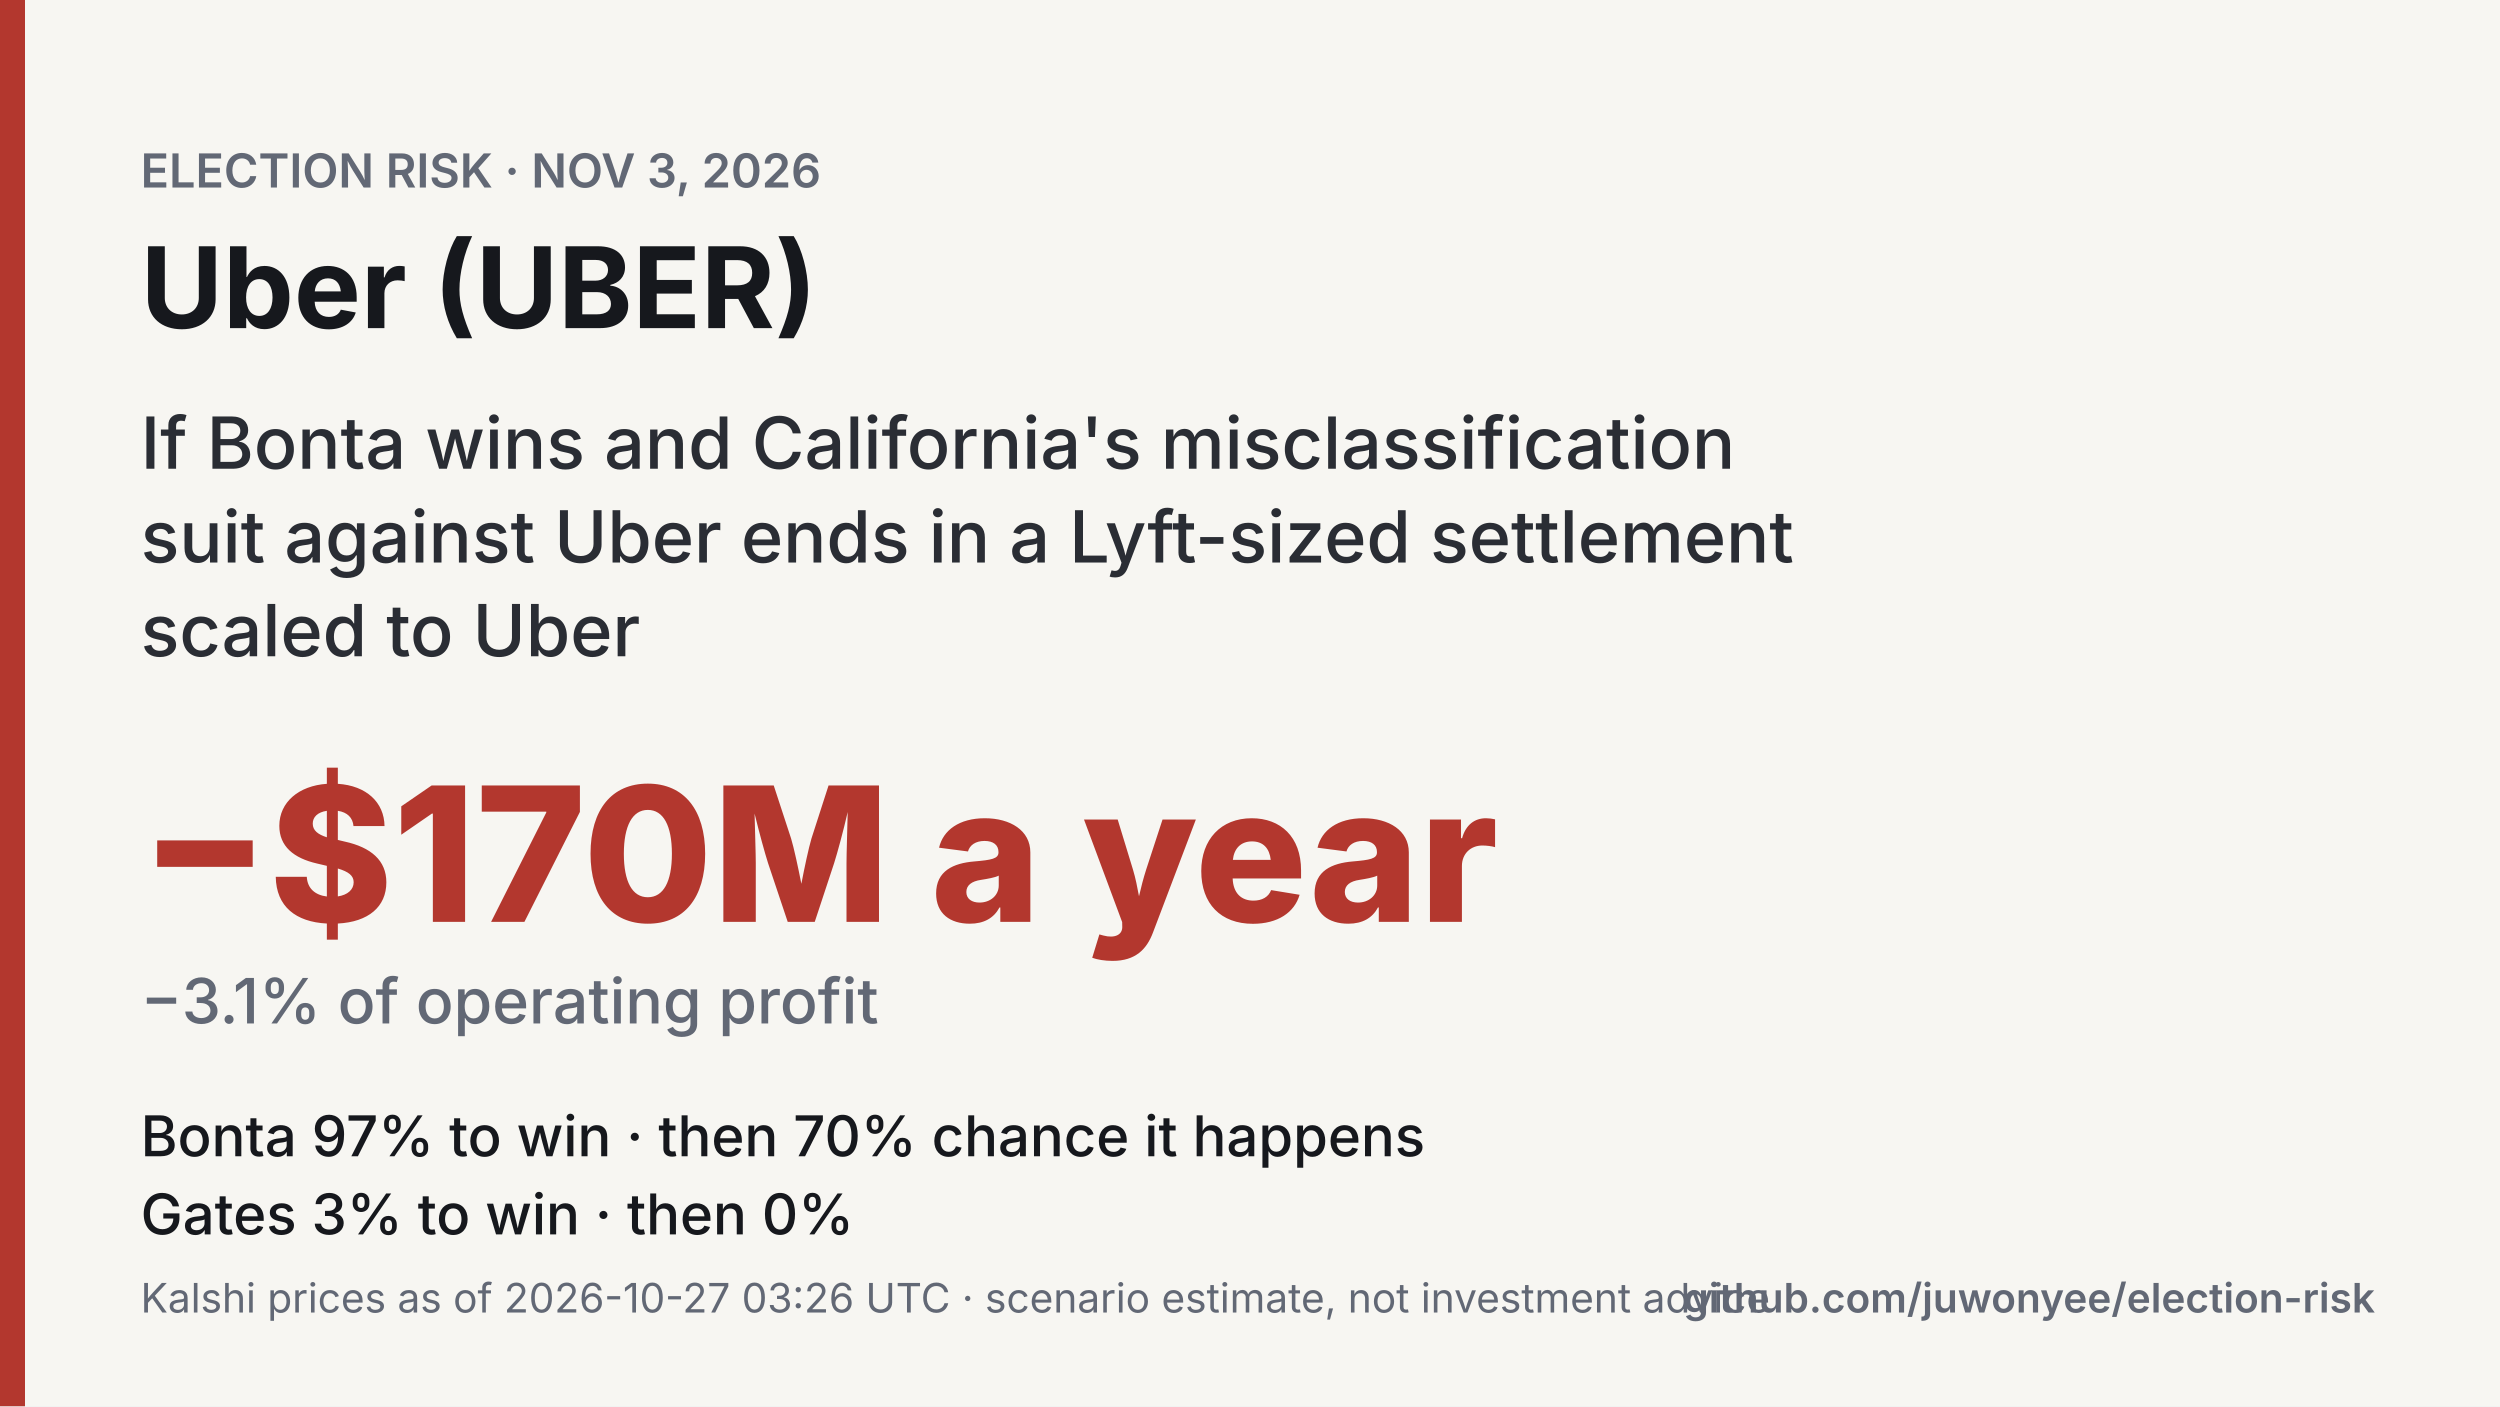
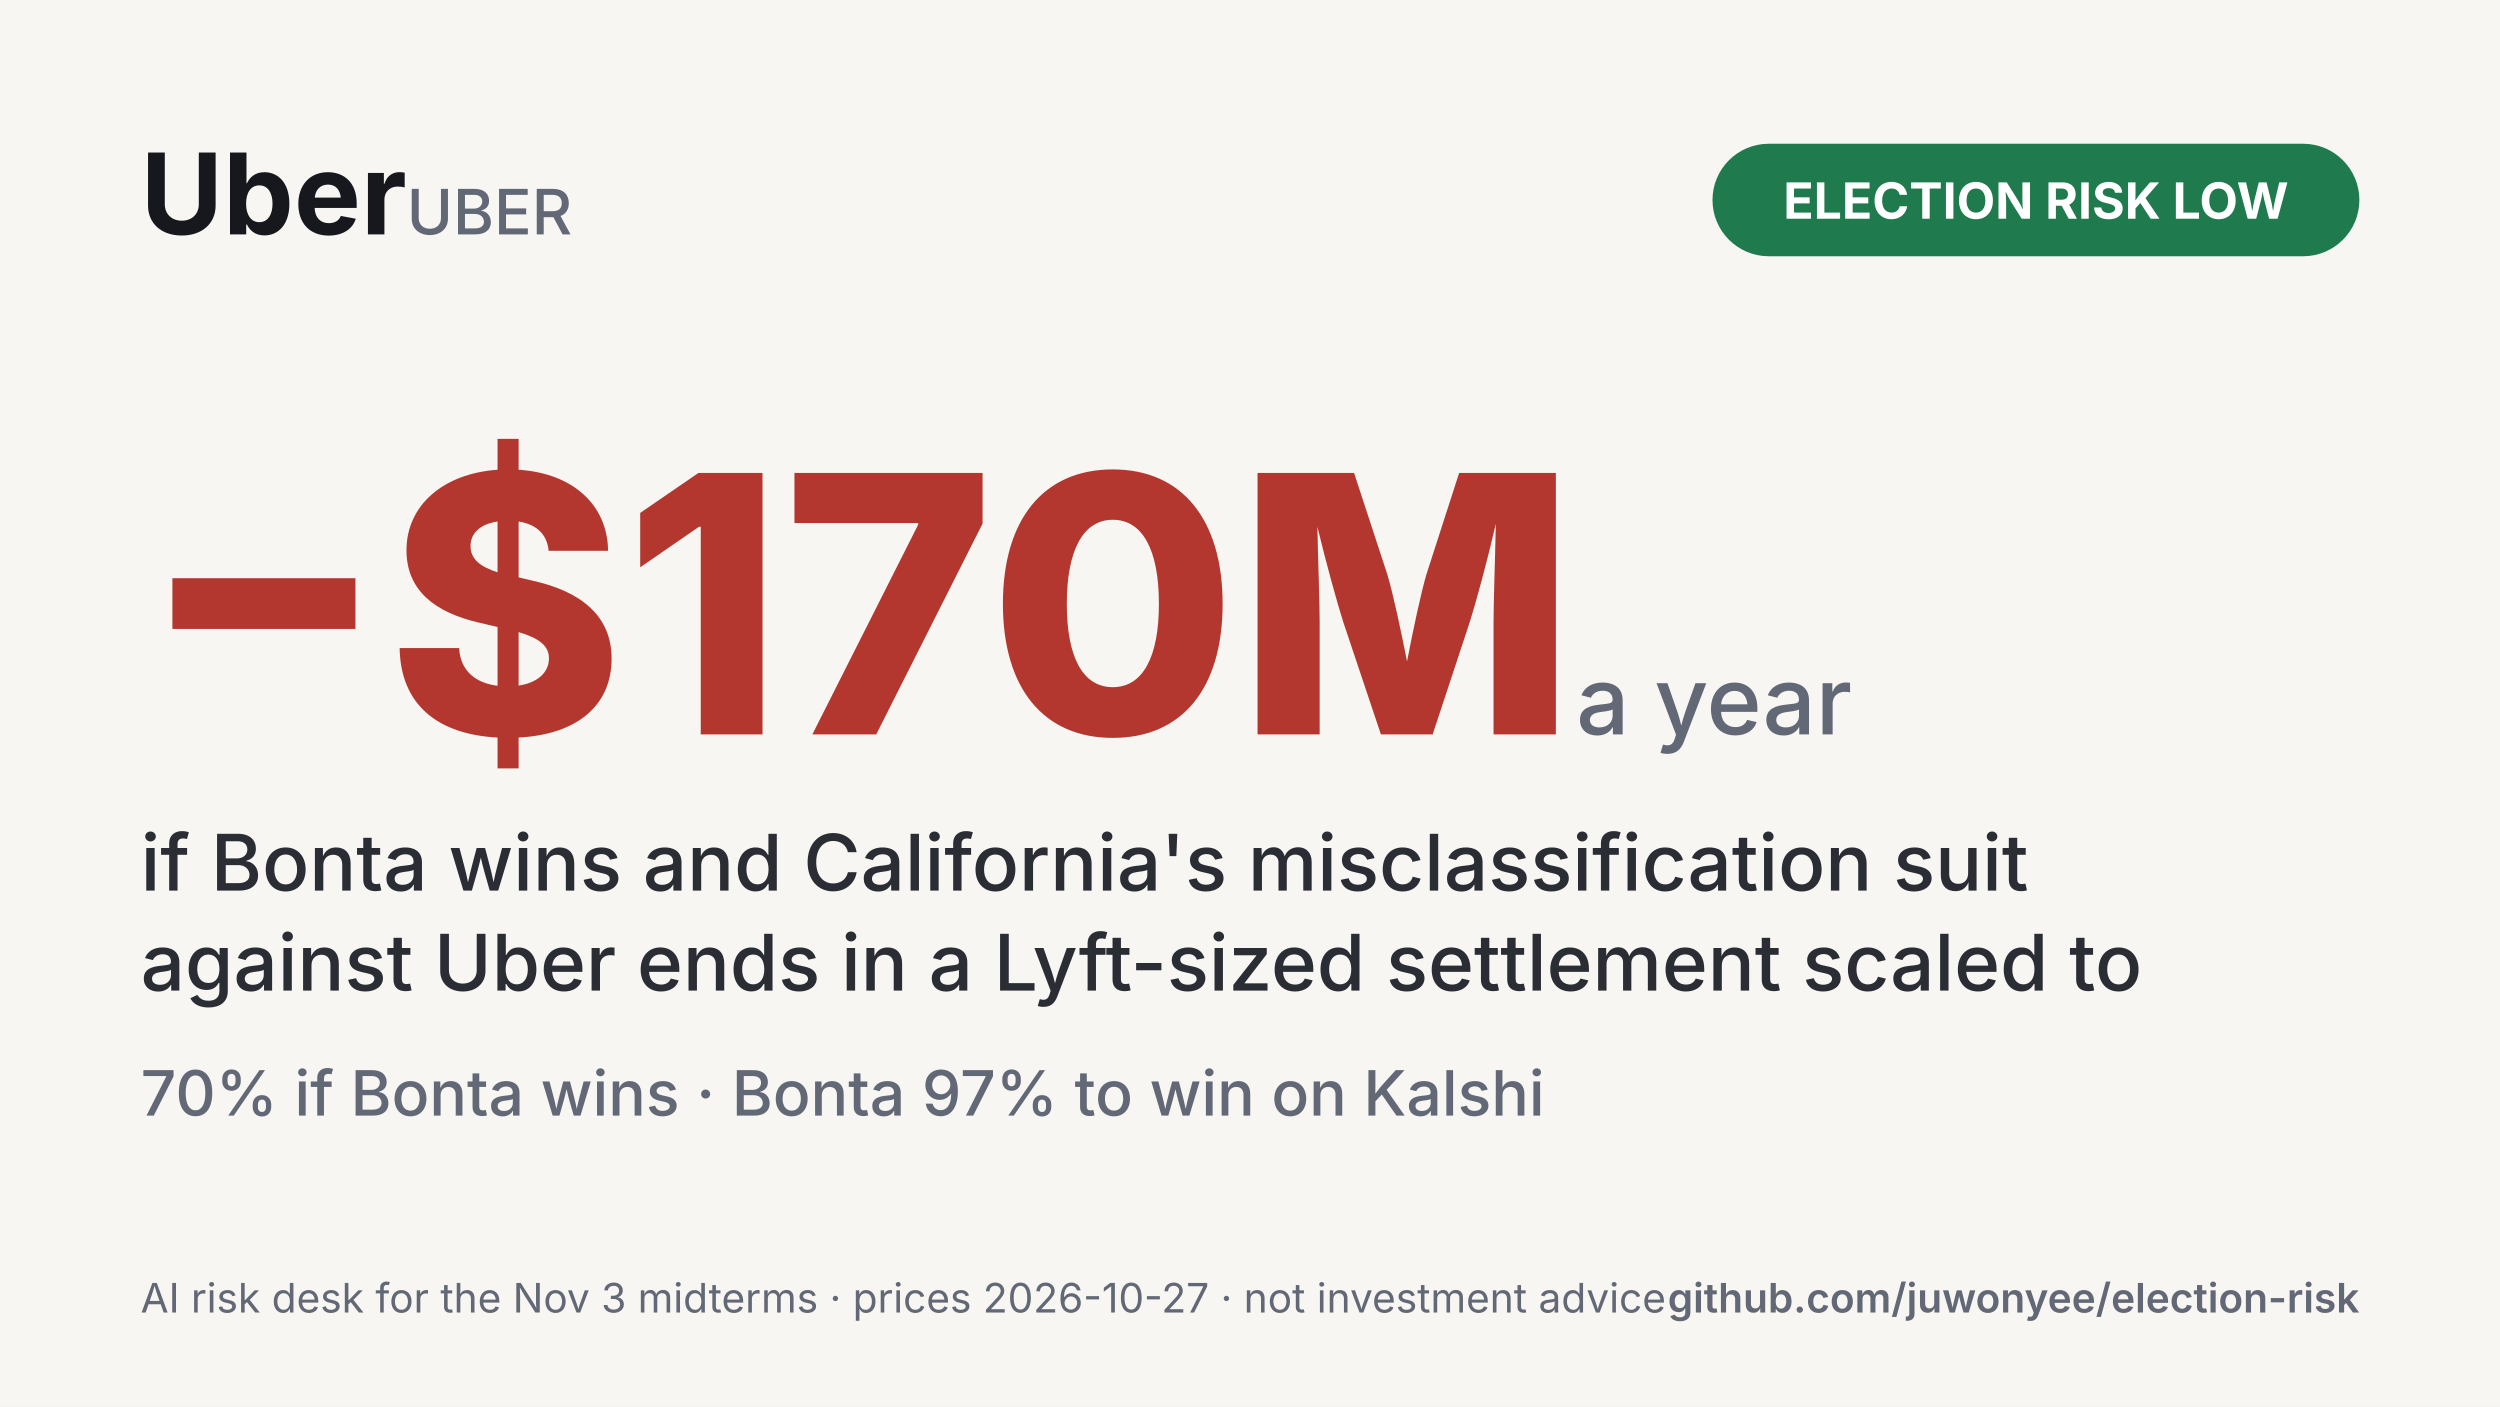
<svg xmlns="http://www.w3.org/2000/svg" width="1600" height="900" viewBox="0 0 1600 900">
  <rect width="1600" height="900" fill="#f7f6f2" />
-   <rect x="0" y="0" width="16" height="900" fill="#b3372e" />
-   <text x="90" y="120" font-family="-apple-system,Segoe UI,Inter,Roboto,Helvetica,Arial,sans-serif" font-size="30" font-weight="600" fill="#626875" text-anchor="start">ELECTION RISK  ·  NOV 3, 2026</text>
-   <text x="90" y="210" font-family="-apple-system,Segoe UI,Inter,Roboto,Helvetica,Arial,sans-serif" font-size="72" font-weight="750" fill="#16181d" text-anchor="start">Uber (UBER)</text>
-   <text x="90" y="300" font-family="-apple-system,Segoe UI,Inter,Roboto,Helvetica,Arial,sans-serif" font-size="46" font-weight="500" fill="#2a2d34" text-anchor="start">If Bonta wins and California's misclassification</text>
-   <text x="90" y="360" font-family="-apple-system,Segoe UI,Inter,Roboto,Helvetica,Arial,sans-serif" font-size="46" font-weight="500" fill="#2a2d34" text-anchor="start">suit against Uber ends in a Lyft-sized settlement</text>
-   <text x="90" y="420" font-family="-apple-system,Segoe UI,Inter,Roboto,Helvetica,Arial,sans-serif" font-size="46" font-weight="500" fill="#2a2d34" text-anchor="start">scaled to Uber</text>
-   <text x="90" y="590" font-family="-apple-system,Segoe UI,Inter,Roboto,Helvetica,Arial,sans-serif" font-size="120" font-weight="800" fill="#b3372e" text-anchor="start">−$170M a year</text>
-   <text x="90" y="655" font-family="-apple-system,Segoe UI,Inter,Roboto,Helvetica,Arial,sans-serif" font-size="40" font-weight="500" fill="#626875" text-anchor="start">−3.1% of operating profit</text>
-   <text x="90" y="740" font-family="-apple-system,Segoe UI,Inter,Roboto,Helvetica,Arial,sans-serif" font-size="36" font-weight="500" fill="#16181d" text-anchor="start">Bonta 97% to win  ·  then 70% chance it happens</text>
-   <text x="90" y="790" font-family="-apple-system,Segoe UI,Inter,Roboto,Helvetica,Arial,sans-serif" font-size="36" font-weight="500" fill="#16181d" text-anchor="start">Gates 3% to win  ·  then 0%</text>
-   <text x="90" y="840" font-family="-apple-system,Segoe UI,Inter,Roboto,Helvetica,Arial,sans-serif" font-size="26" font-weight="400" fill="#626875" text-anchor="start">Kalshi prices as of 2026-10-27 03:26 UTC  ·  scenario estimate, not investment advice</text>
-   <text x="1520" y="840" font-family="-apple-system,Segoe UI,Inter,Roboto,Helvetica,Arial,sans-serif" font-size="26" font-weight="600" fill="#626875" text-anchor="end">github.com/juwonyee/election-risk</text>
+   <text x="90" y="150" font-family="-apple-system,Segoe UI,Inter,Roboto,Helvetica,Arial,sans-serif" font-size="72" font-weight="750" fill="#16181d" text-anchor="start">Uber<tspan fill="#626875" font-size="40" font-weight="500">  UBER</tspan>
+   </text>
+   <rect x="1096" y="92" width="414" height="72" rx="36" fill="#1f7a4d" />
+   <text x="1303.0" y="140" font-family="-apple-system,Segoe UI,Inter,Roboto,Helvetica,Arial,sans-serif" font-size="32" font-weight="700" fill="#ffffff" text-anchor="middle">ELECTION RISK  LOW</text>
+   <text x="90" y="470" font-family="-apple-system,Segoe UI,Inter,Roboto,Helvetica,Arial,sans-serif" font-size="230" font-weight="800" fill="#b3372e" text-anchor="start">−$170M<tspan fill="#626875" font-size="60" font-weight="500"> a year</tspan>
+   </text>
+   <text x="90" y="570" font-family="-apple-system,Segoe UI,Inter,Roboto,Helvetica,Arial,sans-serif" font-size="50" font-weight="500" fill="#2a2d34" text-anchor="start">if Bonta wins and California's misclassification suit</text>
+   <text x="90" y="634" font-family="-apple-system,Segoe UI,Inter,Roboto,Helvetica,Arial,sans-serif" font-size="50" font-weight="500" fill="#2a2d34" text-anchor="start">against Uber ends in a Lyft-sized settlement scaled to</text>
+   <text x="90" y="714" font-family="-apple-system,Segoe UI,Inter,Roboto,Helvetica,Arial,sans-serif" font-size="40" font-weight="500" fill="#626875" text-anchor="start">70% if Bonta wins  ·  Bonta 97% to win on Kalshi</text>
+   <text x="90" y="840" font-family="-apple-system,Segoe UI,Inter,Roboto,Helvetica,Arial,sans-serif" font-size="26" font-weight="400" fill="#626875" text-anchor="start">AI risk desk for the Nov 3 midterms  ·  prices 2026-10-27  ·  not investment advice</text>
+   <text x="1510" y="840" font-family="-apple-system,Segoe UI,Inter,Roboto,Helvetica,Arial,sans-serif" font-size="26" font-weight="600" fill="#626875" text-anchor="end">github.com/juwonyee/election-risk</text>
</svg>
